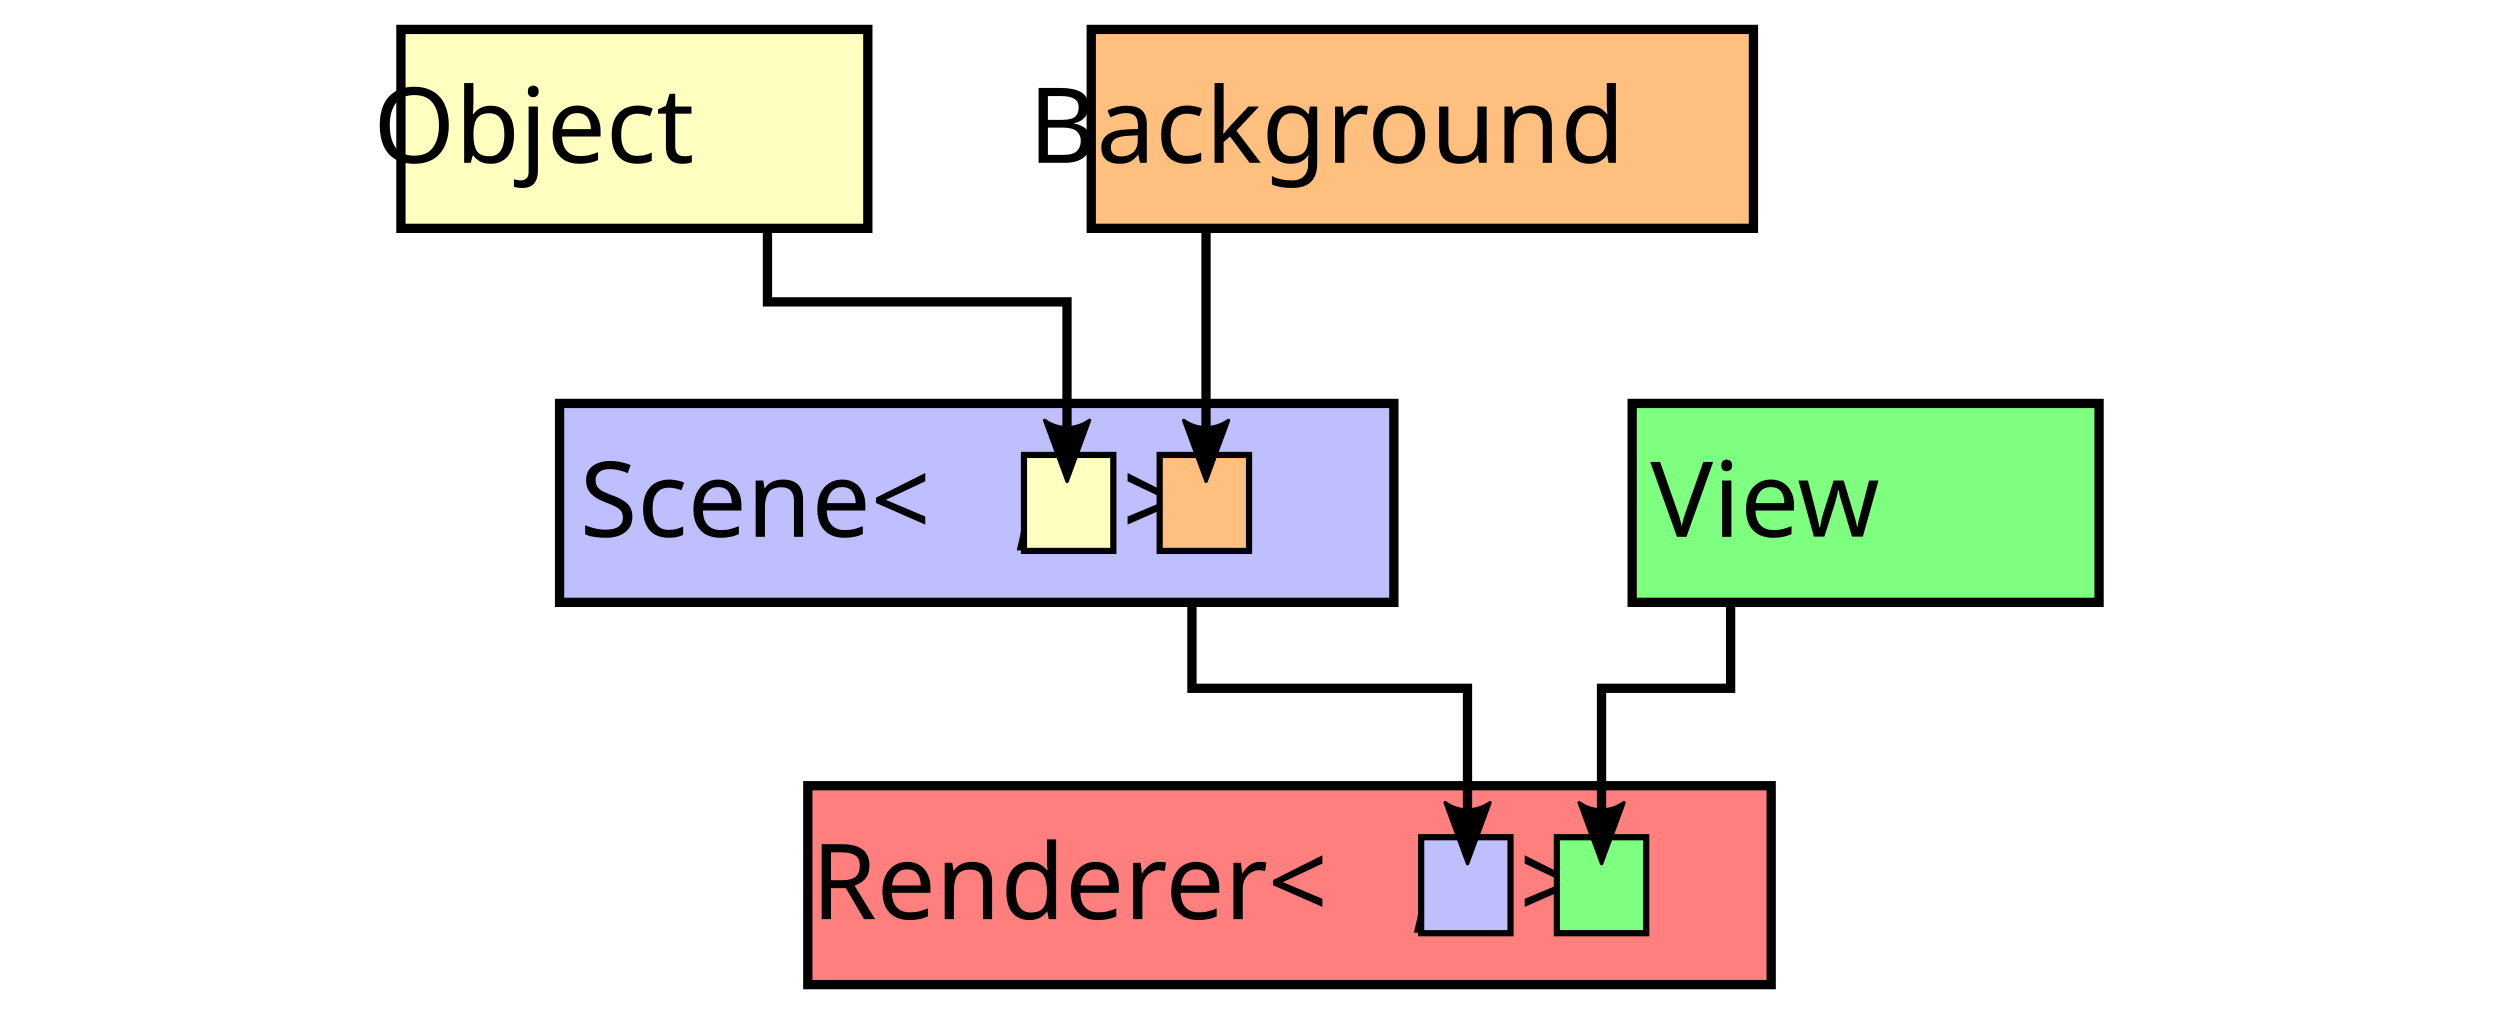
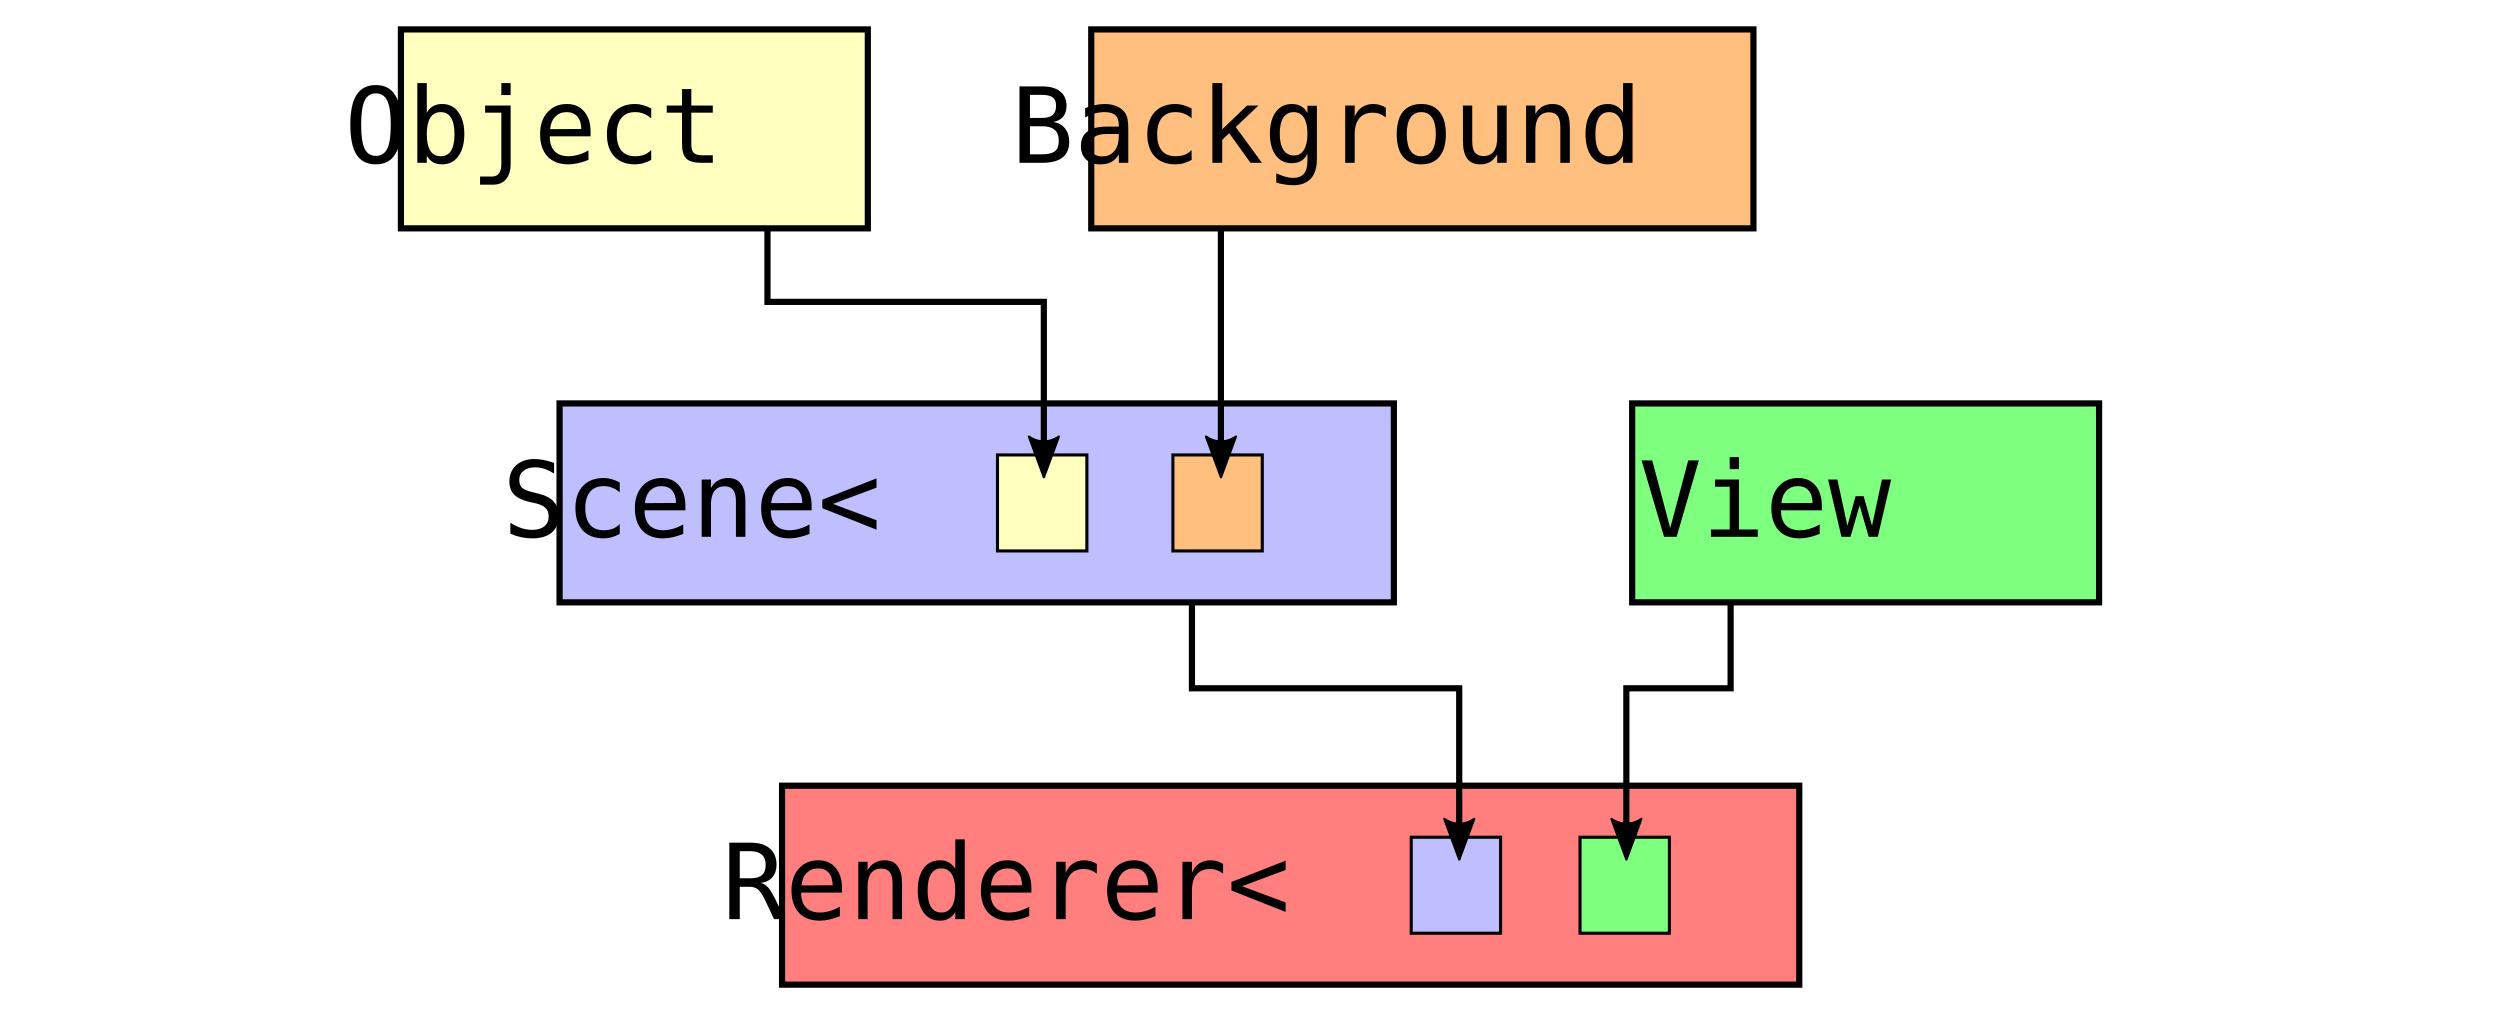
<svg xmlns="http://www.w3.org/2000/svg" width="201.877mm" height="81.885mm" viewBox="0 0 201.877 81.885" version="1.1" id="svg8">
  <defs id="defs2">
    <marker style="overflow:visible" id="marker1364" refX="0" refY="0" orient="auto">
      <path transform="scale(-0.6)" d="M 8.719,4.034 -2.207,0.016 8.719,-4.002 c -1.745,2.372 -1.735,5.617 -6e-7,8.035 z" style="fill:#000000;fill-opacity:1;fill-rule:evenodd;stroke:#000000;stroke-width:0.625;stroke-linejoin:round;stroke-opacity:1" id="path1362" />
    </marker>
    <marker style="overflow:visible" id="marker1318" refX="0" refY="0" orient="auto">
      <path transform="scale(-0.6)" d="M 8.719,4.034 -2.207,0.016 8.719,-4.002 c -1.745,2.372 -1.735,5.617 -6e-7,8.035 z" style="fill:#000000;fill-opacity:1;fill-rule:evenodd;stroke:#000000;stroke-width:0.625;stroke-linejoin:round;stroke-opacity:1" id="path1316" />
    </marker>
    <marker style="overflow:visible" id="marker1308" refX="0" refY="0" orient="auto">
      <path transform="scale(-0.6)" d="M 8.719,4.034 -2.207,0.016 8.719,-4.002 c -1.745,2.372 -1.735,5.617 -6e-7,8.035 z" style="fill:#000000;fill-opacity:1;fill-rule:evenodd;stroke:#000000;stroke-width:0.625;stroke-linejoin:round;stroke-opacity:1" id="path1306" />
    </marker>
    <marker orient="auto" refY="0" refX="0" id="Arrow2Mend" style="overflow:visible">
      <path id="path917" style="fill:#000000;fill-opacity:1;fill-rule:evenodd;stroke:#000000;stroke-width:0.625;stroke-linejoin:round;stroke-opacity:1" d="M 8.719,4.034 -2.207,0.016 8.719,-4.002 c -1.745,2.372 -1.735,5.617 -6e-7,8.035 z" transform="scale(-0.6)" />
    </marker>
    <marker style="overflow:visible" id="marker1224" refX="0" refY="0" orient="auto">
      <path transform="matrix(-0.4,0,0,-0.4,-4,0)" style="fill:#000000;fill-opacity:1;fill-rule:evenodd;stroke:#000000;stroke-width:1pt;stroke-opacity:1" d="M 0,0 5,-5 -12.5,0 5,5 Z" id="path1222" />
    </marker>
    <marker style="overflow:visible" id="marker1196" refX="0" refY="0" orient="auto">
      <path transform="matrix(-0.4,0,0,-0.4,-4,0)" style="fill:#000000;fill-opacity:1;fill-rule:evenodd;stroke:#000000;stroke-width:1pt;stroke-opacity:1" d="M 0,0 5,-5 -12.5,0 5,5 Z" id="path1194" />
    </marker>
    <marker style="overflow:visible" id="marker1174" refX="0" refY="0" orient="auto">
      <path transform="matrix(-0.4,0,0,-0.4,-4,0)" style="fill:#000000;fill-opacity:1;fill-rule:evenodd;stroke:#000000;stroke-width:1pt;stroke-opacity:1" d="M 0,0 5,-5 -12.5,0 5,5 Z" id="path1172" />
    </marker>
  </defs>
  <g id="layer1" transform="translate(1.971229,-23.19482)">
    <g id="g824" transform="translate(56.16286,-24.9897)">
-       <rect y="50.56" x="29.985" height="16.064" width="53.472" id="rect815" style="opacity:1;fill:#ffbf7f;fill-opacity:1;stroke:#000000;stroke-width:0.75;stroke-miterlimit:4;stroke-dasharray:none;stroke-dashoffset:0;stroke-opacity:1" />
+       <rect y="50.56" x="29.985" height="16.064" width="53.472" id="rect815" style="opacity:1;fill:#ffbf7f;fill-opacity:1;stroke:#000000;stroke-width:0.5;stroke-miterlimit:4;stroke-dasharray:none;stroke-dashoffset:0;stroke-opacity:1" />
      <text id="text819" y="61.332" x="56.696" style="font-style:normal;font-weight:normal;font-size:8.467px;line-height:1.25;font-family:sans-serif;text-align:center;letter-spacing:0px;word-spacing:0px;text-anchor:middle;fill:#000000;fill-opacity:1;stroke:none;stroke-width:0.265" xml:space="preserve">
-         <tspan style="font-size:8.467px;stroke-width:0.265" y="61.332" x="56.696" id="tspan817">Background</tspan>
+         <tspan style="font-size:8.467px;stroke-width:0.265;-inkscape-font-specification:monospace;font-family:monospace;font-weight:normal;font-style:normal;font-stretch:normal;font-variant:normal" y="61.332" x="56.696" id="tspan817">Background</tspan>
      </text>
    </g>
    <g id="g832" transform="translate(-7.866321,-24.9897)">
-       <rect style="opacity:1;fill:#ffffbf;fill-opacity:1;stroke:#000000;stroke-width:0.75;stroke-miterlimit:4;stroke-dasharray:none;stroke-dashoffset:0;stroke-opacity:1" id="rect826" width="37.703" height="16.064" x="38.27" y="50.56" />
+       <rect style="opacity:1;fill:#ffffbf;fill-opacity:1;stroke:#000000;stroke-width:0.5;stroke-miterlimit:4;stroke-dasharray:none;stroke-dashoffset:0;stroke-opacity:1" id="rect826" width="37.703" height="16.064" x="38.27" y="50.56" />
      <text xml:space="preserve" style="font-style:normal;font-weight:normal;font-size:8.467px;line-height:1.25;font-family:sans-serif;text-align:center;letter-spacing:0px;word-spacing:0px;text-anchor:middle;fill:#000000;fill-opacity:1;stroke:none;stroke-width:0.265" x="56.696" y="61.332" id="text830">
-         <tspan id="tspan828" x="56.696" y="61.332" style="font-size:8.467px;stroke-width:0.265">Object</tspan>
+         <tspan id="tspan828" x="56.696" y="61.332" style="font-size:8.467px;stroke-width:0.265;-inkscape-font-specification:monospace;font-family:monospace;font-weight:normal;font-style:normal;font-stretch:normal;font-variant:normal">Object</tspan>
      </text>
    </g>
    <g transform="translate(3.608139,5.211757)" id="g840">
-       <rect y="50.56" x="39.606" height="16.064" width="67.37" id="rect834" style="opacity:1;fill:#bfbfff;fill-opacity:1;stroke:#000000;stroke-width:0.75;stroke-miterlimit:4;stroke-dasharray:none;stroke-dashoffset:0;stroke-opacity:1" />
+       <rect y="50.56" x="39.606" height="16.064" width="67.37" id="rect834" style="opacity:1;fill:#bfbfff;fill-opacity:1;stroke:#000000;stroke-width:0.5;stroke-miterlimit:4;stroke-dasharray:none;stroke-dashoffset:0;stroke-opacity:1" />
      <text id="text838" y="61.332" x="73.267" style="font-style:normal;font-weight:normal;font-size:8.467px;line-height:1.25;font-family:sans-serif;text-align:center;letter-spacing:0px;word-spacing:0px;text-anchor:middle;fill:#000000;fill-opacity:1;stroke:none;stroke-width:0.265" xml:space="preserve">
-         <tspan style="font-size:8.467px;stroke-width:0.265" y="61.332" x="73.267" id="tspan836">Scene&lt;   ,   &gt;</tspan>
+         <tspan style="font-style:normal;font-variant:normal;font-weight:normal;font-stretch:normal;font-size:8.467px;font-family:monospace;-inkscape-font-specification:monospace;stroke-width:0.265" y="61.332" x="73.267" id="tspan836">Scene&lt;  ,  &gt;</tspan>
      </text>
-       <rect style="opacity:1;fill:#ffffbf;fill-opacity:1;stroke:#000000;stroke-width:0.5;stroke-miterlimit:4;stroke-dasharray:none;stroke-dashoffset:0;stroke-opacity:1" id="rect842" width="7.216" height="7.751" x="77.107" y="54.72" />
-       <rect y="54.72" x="88.065" height="7.751" width="7.216" id="rect844" style="opacity:1;fill:#ffbf7f;fill-opacity:1;stroke:#000000;stroke-width:0.5;stroke-miterlimit:4;stroke-dasharray:none;stroke-dashoffset:0;stroke-opacity:1" />
+       <rect style="opacity:1;fill:#ffffbf;fill-opacity:1;stroke:#000000;stroke-width:0.25;stroke-miterlimit:4;stroke-dasharray:none;stroke-dashoffset:0;stroke-opacity:1" id="rect842" width="7.216" height="7.751" x="74.969" y="54.72" />
+       <rect y="54.72" x="89.134" height="7.751" width="7.216" id="rect844" style="opacity:1;fill:#ffbf7f;fill-opacity:1;stroke:#000000;stroke-width:0.25;stroke-miterlimit:4;stroke-dasharray:none;stroke-dashoffset:0;stroke-opacity:1" />
    </g>
    <g id="g856" transform="translate(29.26601,36.08139)">
-       <rect style="opacity:1;fill:#ff7f7f;fill-opacity:1;stroke:#000000;stroke-width:0.75;stroke-miterlimit:4;stroke-dasharray:none;stroke-dashoffset:0;stroke-opacity:1" id="rect846" width="77.794" height="16.064" x="33.994" y="50.56" />
+       <rect style="opacity:1;fill:#ff7f7f;fill-opacity:1;stroke:#000000;stroke-width:0.5;stroke-miterlimit:4;stroke-dasharray:none;stroke-dashoffset:0;stroke-opacity:1" id="rect846" width="82.14" height="16.064" x="31.915" y="50.56" />
      <text xml:space="preserve" style="font-style:normal;font-weight:normal;font-size:8.467px;line-height:1.25;font-family:sans-serif;text-align:center;letter-spacing:0px;word-spacing:0px;text-anchor:middle;fill:#000000;fill-opacity:1;stroke:none;stroke-width:0.265" x="73" y="61.332" id="text850">
-         <tspan id="tspan848" x="73" y="61.332" style="font-size:8.467px;stroke-width:0.265">Renderer&lt;   ,   &gt;</tspan>
+         <tspan id="tspan848" x="73" y="61.332" style="font-style:normal;font-variant:normal;font-weight:normal;font-stretch:normal;font-size:8.467px;font-family:monospace;-inkscape-font-specification:monospace;stroke-width:0.265">Renderer&lt;  ,  &gt;</tspan>
      </text>
-       <rect y="54.72" x="83.522" height="7.751" width="7.216" id="rect852" style="opacity:1;fill:#bfbfff;fill-opacity:1;stroke:#000000;stroke-width:0.5;stroke-miterlimit:4;stroke-dasharray:none;stroke-dashoffset:0;stroke-opacity:1" />
-       <rect style="opacity:1;fill:#7fff7f;fill-opacity:1;stroke:#000000;stroke-width:0.5;stroke-miterlimit:4;stroke-dasharray:none;stroke-dashoffset:0;stroke-opacity:1" id="rect854" width="7.216" height="7.751" x="94.48" y="54.72" />
+       <rect y="54.72" x="82.72" height="7.751" width="7.216" id="rect852" style="opacity:1;fill:#bfbfff;fill-opacity:1;stroke:#000000;stroke-width:0.25;stroke-miterlimit:4;stroke-dasharray:none;stroke-dashoffset:0;stroke-opacity:1" />
+       <rect style="opacity:1;fill:#7fff7f;fill-opacity:1;stroke:#000000;stroke-width:0.25;stroke-miterlimit:4;stroke-dasharray:none;stroke-dashoffset:0;stroke-opacity:1" id="rect854" width="7.216" height="7.751" x="96.351" y="54.72" />
    </g>
    <g id="g832-3" transform="translate(91.55794,5.211757)">
-       <rect style="opacity:1;fill:#7fff7f;fill-opacity:1;stroke:#000000;stroke-width:0.75;stroke-miterlimit:4;stroke-dasharray:none;stroke-dashoffset:0;stroke-opacity:1" id="rect826-6" width="37.703" height="16.064" x="38.27" y="50.56" />
+       <rect style="opacity:1;fill:#7fff7f;fill-opacity:1;stroke:#000000;stroke-width:0.5;stroke-miterlimit:4;stroke-dasharray:none;stroke-dashoffset:0;stroke-opacity:1" id="rect826-6" width="37.703" height="16.064" x="38.27" y="50.56" />
      <text xml:space="preserve" style="font-style:normal;font-weight:normal;font-size:8.467px;line-height:1.25;font-family:sans-serif;text-align:center;letter-spacing:0px;word-spacing:0px;text-anchor:middle;fill:#000000;fill-opacity:1;stroke:none;stroke-width:0.265" x="56.696" y="61.332" id="text830-7">
-         <tspan id="tspan828-5" x="56.696" y="61.332" style="font-size:8.467px;stroke-width:0.265">View</tspan>
+         <tspan id="tspan828-5" x="56.696" y="61.332" style="font-size:8.467px;stroke-width:0.265;-inkscape-font-specification:monospace;font-family:monospace;font-weight:normal;font-style:normal;font-stretch:normal;font-variant:normal">View</tspan>
      </text>
    </g>
-     <path style="fill:none;stroke:#000000;stroke-width:0.75;stroke-linecap:butt;stroke-linejoin:miter;stroke-miterlimit:4;stroke-dasharray:none;stroke-opacity:1;marker-end:url(#marker1318)" d="m 60.002,41.557 v 6.014 H 84.19 v 13.497" id="path882" />
-     <path style="fill:none;stroke:#000000;stroke-width:0.75;stroke-linecap:butt;stroke-linejoin:miter;stroke-miterlimit:4;stroke-dasharray:none;stroke-opacity:1;marker-end:url(#marker1308)" d="M 95.415,41.824 V 61.068" id="path884" />
-     <path style="fill:none;stroke:#000000;stroke-width:0.75;stroke-linecap:butt;stroke-linejoin:miter;stroke-miterlimit:4;stroke-dasharray:none;stroke-opacity:1;marker-end:url(#Arrow2Mend)" d="m 94.279,71.759 v 7.016 h 22.25 v 13.163" id="path886" />
-     <path style="fill:none;stroke:#000000;stroke-width:0.75;stroke-linecap:butt;stroke-linejoin:miter;stroke-miterlimit:4;stroke-dasharray:none;stroke-opacity:1;marker-end:url(#marker1364)" d="m 137.777,71.759 v 7.016 h -10.424 v 13.163" id="path888" />
+     <path style="fill:none;stroke:#000000;stroke-width:0.5;stroke-linecap:butt;stroke-linejoin:miter;stroke-miterlimit:4;stroke-dasharray:none;stroke-opacity:1;marker-end:url(#marker1318)" d="m 60.002,41.557 v 6.014 l 22.317,0 v 13.497" id="path882" />
+     <path style="fill:none;stroke:#000000;stroke-width:0.5;stroke-linecap:butt;stroke-linejoin:miter;stroke-miterlimit:4;stroke-dasharray:none;stroke-opacity:1;marker-end:url(#marker1308)" d="M 96.618,41.824 V 61.068" id="path884" />
+     <path style="fill:none;stroke:#000000;stroke-width:0.5;stroke-linecap:butt;stroke-linejoin:miter;stroke-miterlimit:4;stroke-dasharray:none;stroke-opacity:1;marker-end:url(#Arrow2Mend)" d="m 94.279,71.759 v 7.016 h 21.582 v 13.163" id="path886" />
+     <path style="fill:none;stroke:#000000;stroke-width:0.5;stroke-linecap:butt;stroke-linejoin:miter;stroke-miterlimit:4;stroke-dasharray:none;stroke-opacity:1;marker-end:url(#marker1364)" d="m 137.777,71.759 v 7.016 h -8.419 v 13.163" id="path888" />
  </g>
</svg>
